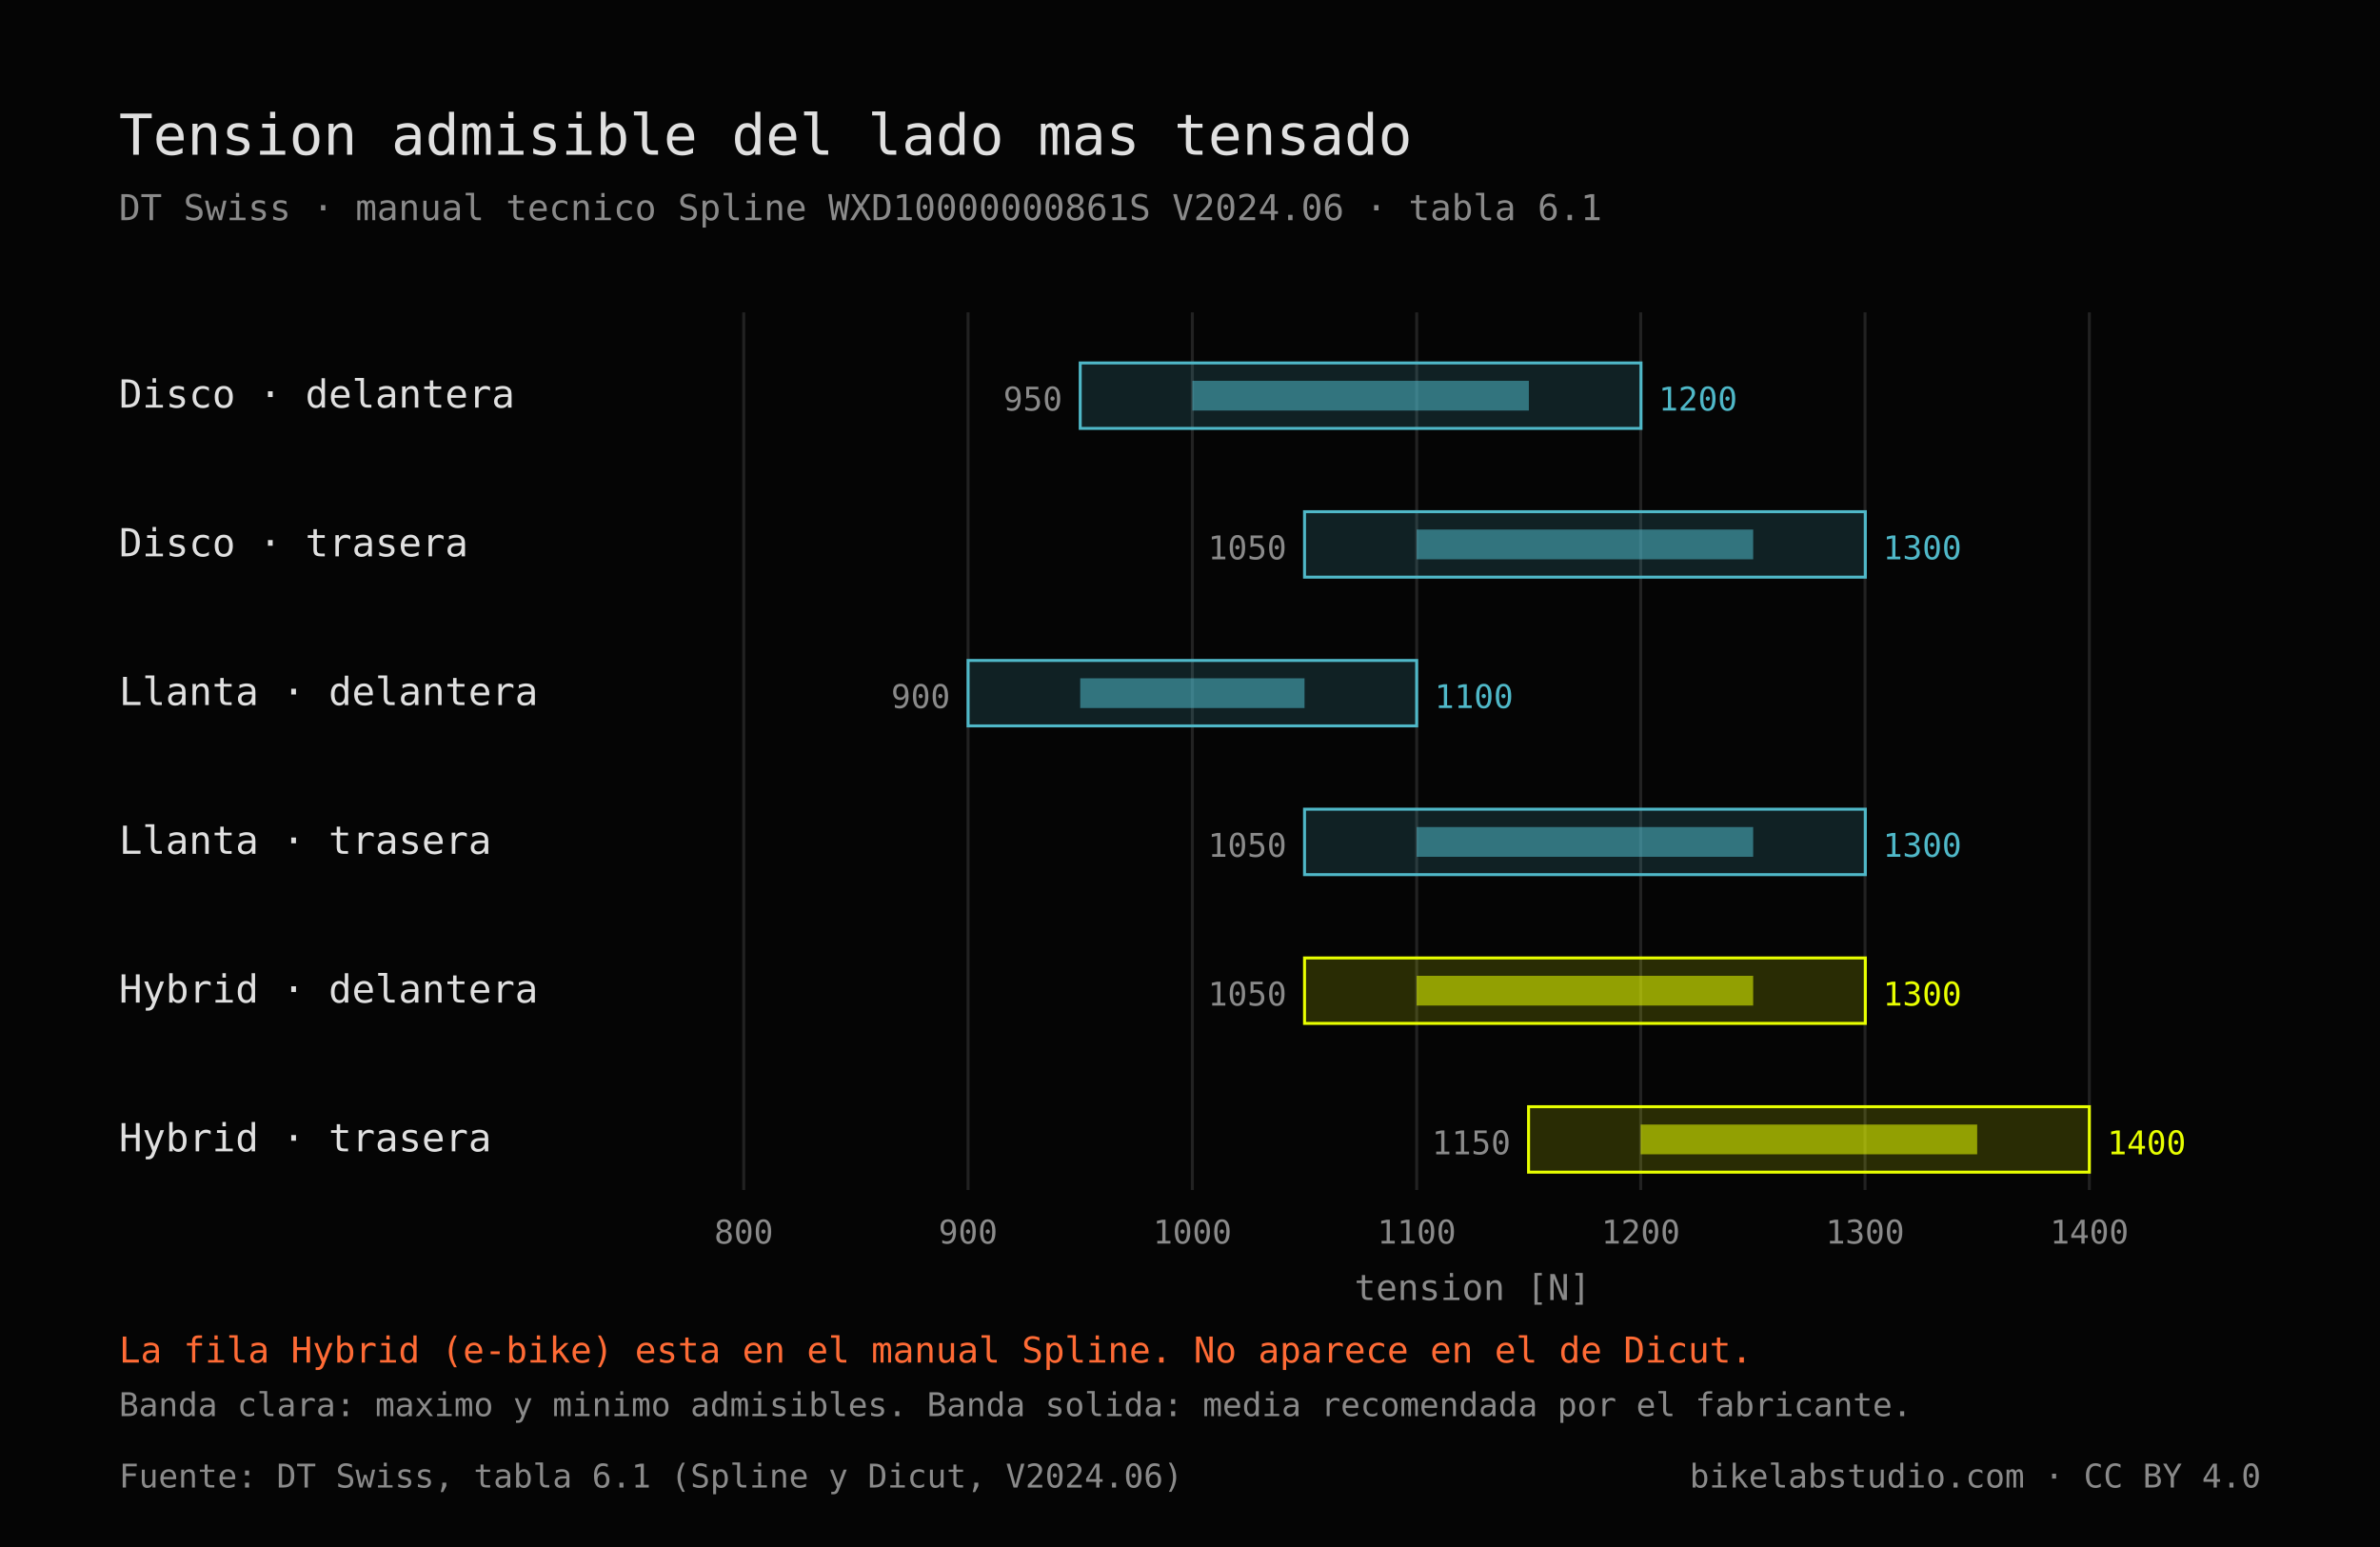
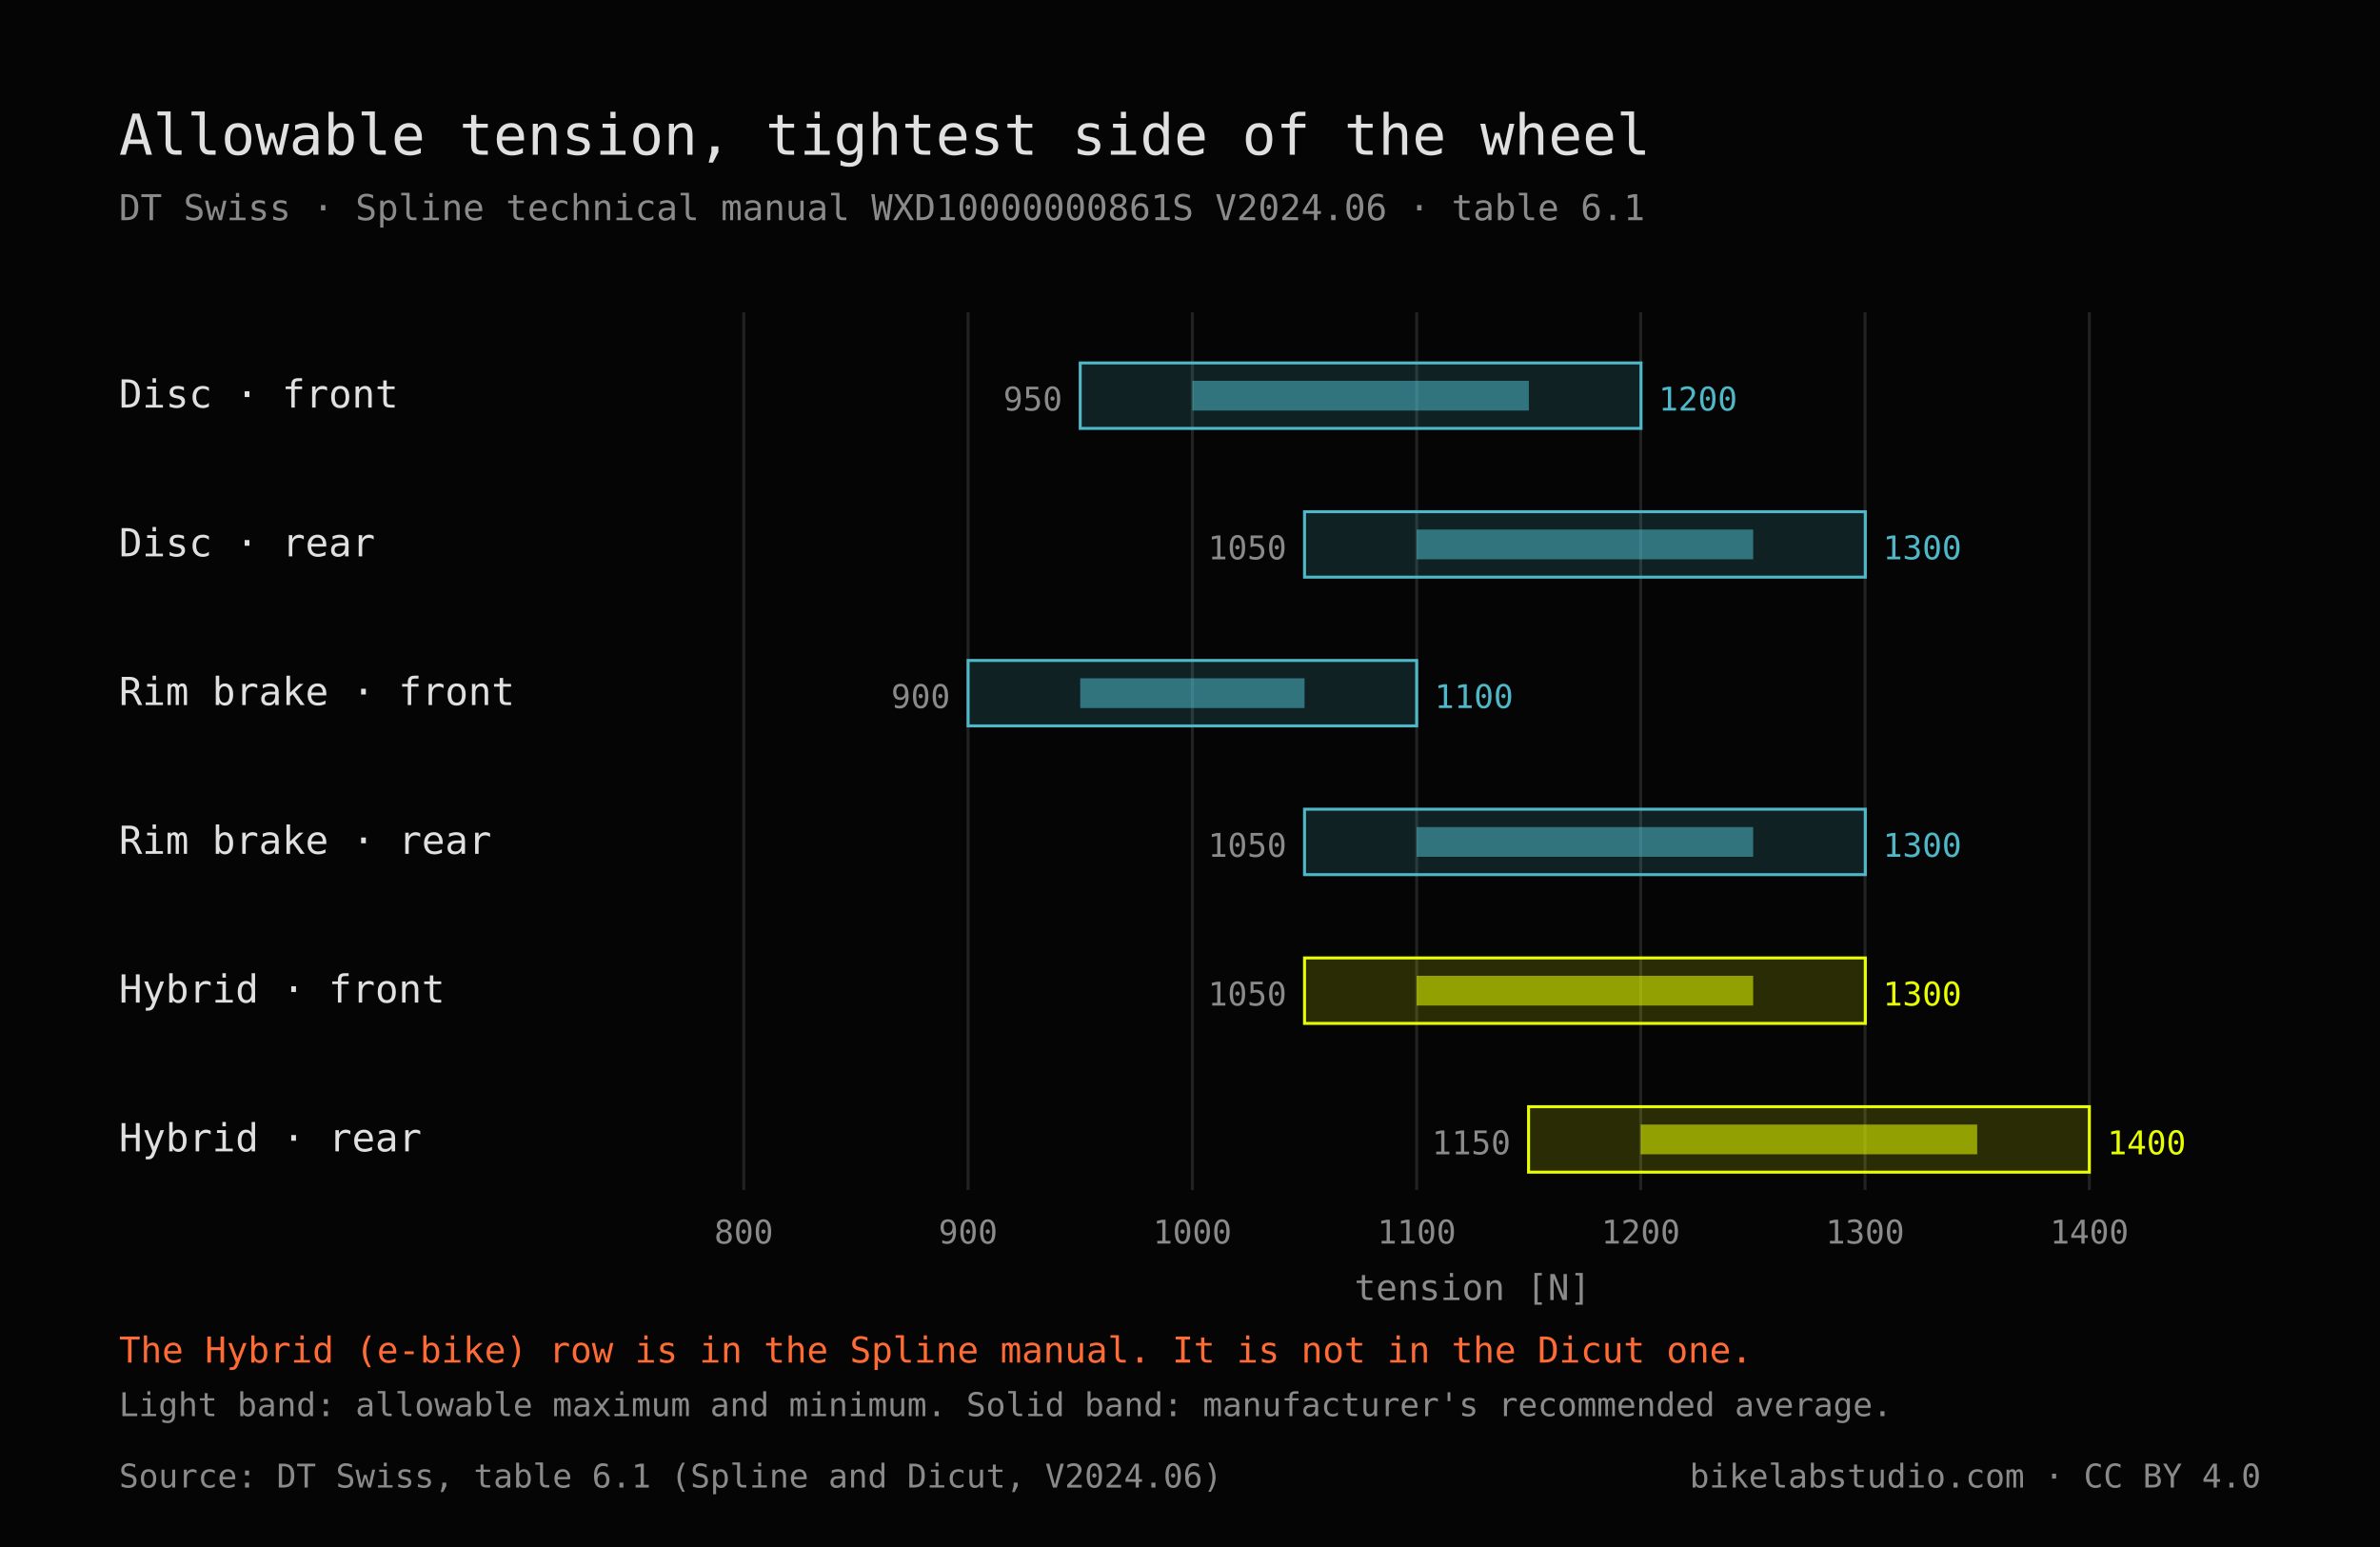
- <svg xmlns="http://www.w3.org/2000/svg" viewBox="0 0 800 520" width="800" height="520" role="img" xml:lang="es" aria-labelledby="ten-t ten-d" font-family="'IBM Plex Mono',ui-monospace,monospace">
+ <svg xmlns="http://www.w3.org/2000/svg" viewBox="0 0 800 520" width="800" height="520" role="img" xml:lang="en" aria-labelledby="ten-t ten-d" font-family="'IBM Plex Mono',ui-monospace,monospace">
  <rect width="800" height="520" fill="#050505" />
-   <text x="40" y="52" fill="#e0e0e0" font-size="19">Tension admisible del lado mas tensado</text>
-   <text x="40" y="74" fill="#8a8a8a" font-size="12">DT Swiss · manual tecnico Spline WXD10000000861S V2024.06 · tabla 6.1</text>
+   <text x="40" y="52" fill="#e0e0e0" font-size="19">Allowable tension, tightest side of the wheel</text>
+   <text x="40" y="74" fill="#8a8a8a" font-size="12">DT Swiss · Spline technical manual WXD10000000861S V2024.06 · table 6.1</text>
  <line x1="250.0" y1="105" x2="250.0" y2="400" stroke="#222222" stroke-width="1" />
  <text x="250.0" y="418" fill="#8a8a8a" font-size="11" text-anchor="middle">800</text>
  <line x1="325.4" y1="105" x2="325.4" y2="400" stroke="#222222" stroke-width="1" />
  <text x="325.4" y="418" fill="#8a8a8a" font-size="11" text-anchor="middle">900</text>
  <line x1="400.8" y1="105" x2="400.8" y2="400" stroke="#222222" stroke-width="1" />
  <text x="400.8" y="418" fill="#8a8a8a" font-size="11" text-anchor="middle">1000</text>
  <line x1="476.2" y1="105" x2="476.2" y2="400" stroke="#222222" stroke-width="1" />
  <text x="476.2" y="418" fill="#8a8a8a" font-size="11" text-anchor="middle">1100</text>
  <line x1="551.5" y1="105" x2="551.5" y2="400" stroke="#222222" stroke-width="1" />
  <text x="551.5" y="418" fill="#8a8a8a" font-size="11" text-anchor="middle">1200</text>
  <line x1="626.9" y1="105" x2="626.9" y2="400" stroke="#222222" stroke-width="1" />
  <text x="626.9" y="418" fill="#8a8a8a" font-size="11" text-anchor="middle">1300</text>
  <line x1="702.3" y1="105" x2="702.3" y2="400" stroke="#222222" stroke-width="1" />
  <text x="702.3" y="418" fill="#8a8a8a" font-size="11" text-anchor="middle">1400</text>
  <text x="495" y="437" fill="#8a8a8a" font-size="12" text-anchor="middle">tension [N]</text>
-   <text x="40" y="137" fill="#e0e0e0" font-size="13">Disco · delantera</text>
+   <text x="40" y="137" fill="#e0e0e0" font-size="13">Disc · front</text>
  <rect x="363.1" y="122" width="188.5" height="22" fill="#4fb8c8" fill-opacity="0.16" stroke="#4fb8c8" stroke-width="1" />
  <rect x="400.8" y="128" width="113.1" height="10" fill="#4fb8c8" fill-opacity="0.55" />
  <text x="357.1" y="138" fill="#8a8a8a" font-size="11" text-anchor="end">950</text>
  <text x="557.5" y="138" fill="#4fb8c8" font-size="11">1200</text>
-   <text x="40" y="187" fill="#e0e0e0" font-size="13">Disco · trasera</text>
+   <text x="40" y="187" fill="#e0e0e0" font-size="13">Disc · rear</text>
  <rect x="438.5" y="172" width="188.5" height="22" fill="#4fb8c8" fill-opacity="0.16" stroke="#4fb8c8" stroke-width="1" />
  <rect x="476.2" y="178" width="113.1" height="10" fill="#4fb8c8" fill-opacity="0.55" />
  <text x="432.5" y="188" fill="#8a8a8a" font-size="11" text-anchor="end">1050</text>
  <text x="632.9" y="188" fill="#4fb8c8" font-size="11">1300</text>
-   <text x="40" y="237" fill="#e0e0e0" font-size="13">Llanta · delantera</text>
+   <text x="40" y="237" fill="#e0e0e0" font-size="13">Rim brake · front</text>
  <rect x="325.4" y="222" width="150.8" height="22" fill="#4fb8c8" fill-opacity="0.16" stroke="#4fb8c8" stroke-width="1" />
  <rect x="363.1" y="228" width="75.4" height="10" fill="#4fb8c8" fill-opacity="0.55" />
  <text x="319.4" y="238" fill="#8a8a8a" font-size="11" text-anchor="end">900</text>
  <text x="482.2" y="238" fill="#4fb8c8" font-size="11">1100</text>
-   <text x="40" y="287" fill="#e0e0e0" font-size="13">Llanta · trasera</text>
+   <text x="40" y="287" fill="#e0e0e0" font-size="13">Rim brake · rear</text>
  <rect x="438.5" y="272" width="188.5" height="22" fill="#4fb8c8" fill-opacity="0.16" stroke="#4fb8c8" stroke-width="1" />
  <rect x="476.2" y="278" width="113.1" height="10" fill="#4fb8c8" fill-opacity="0.55" />
  <text x="432.5" y="288" fill="#8a8a8a" font-size="11" text-anchor="end">1050</text>
  <text x="632.9" y="288" fill="#4fb8c8" font-size="11">1300</text>
-   <text x="40" y="337" fill="#e0e0e0" font-size="13">Hybrid · delantera</text>
+   <text x="40" y="337" fill="#e0e0e0" font-size="13">Hybrid · front</text>
  <rect x="438.5" y="322" width="188.5" height="22" fill="#e8ff00" fill-opacity="0.16" stroke="#e8ff00" stroke-width="1" />
  <rect x="476.2" y="328" width="113.1" height="10" fill="#e8ff00" fill-opacity="0.55" />
  <text x="432.5" y="338" fill="#8a8a8a" font-size="11" text-anchor="end">1050</text>
  <text x="632.9" y="338" fill="#e8ff00" font-size="11">1300</text>
-   <text x="40" y="387" fill="#e0e0e0" font-size="13">Hybrid · trasera</text>
+   <text x="40" y="387" fill="#e0e0e0" font-size="13">Hybrid · rear</text>
  <rect x="513.8" y="372" width="188.5" height="22" fill="#e8ff00" fill-opacity="0.16" stroke="#e8ff00" stroke-width="1" />
  <rect x="551.5" y="378" width="113.1" height="10" fill="#e8ff00" fill-opacity="0.55" />
  <text x="507.8" y="388" fill="#8a8a8a" font-size="11" text-anchor="end">1150</text>
  <text x="708.3" y="388" fill="#e8ff00" font-size="11">1400</text>
-   <text x="40" y="458" fill="#ff6b35" font-size="12">La fila Hybrid (e-bike) esta en el manual Spline. No aparece en el de Dicut.</text>
-   <text x="40" y="476" fill="#8a8a8a" font-size="11">Banda clara: maximo y minimo admisibles. Banda solida: media recomendada por el fabricante.</text>
-   <text x="40" y="500" fill="#8a8a8a" font-size="11">Fuente: DT Swiss, tabla 6.1 (Spline y Dicut, V2024.06)</text>
+   <text x="40" y="458" fill="#ff6b35" font-size="12">The Hybrid (e-bike) row is in the Spline manual. It is not in the Dicut one.</text>
+   <text x="40" y="476" fill="#8a8a8a" font-size="11">Light band: allowable maximum and minimum. Solid band: manufacturer's recommended average.</text>
+   <text x="40" y="500" fill="#8a8a8a" font-size="11">Source: DT Swiss, table 6.1 (Spline and Dicut, V2024.06)</text>
  <text x="760" y="500" fill="#8a8a8a" font-size="11" text-anchor="end">bikelabstudio.com · CC BY 4.0</text>
</svg>
